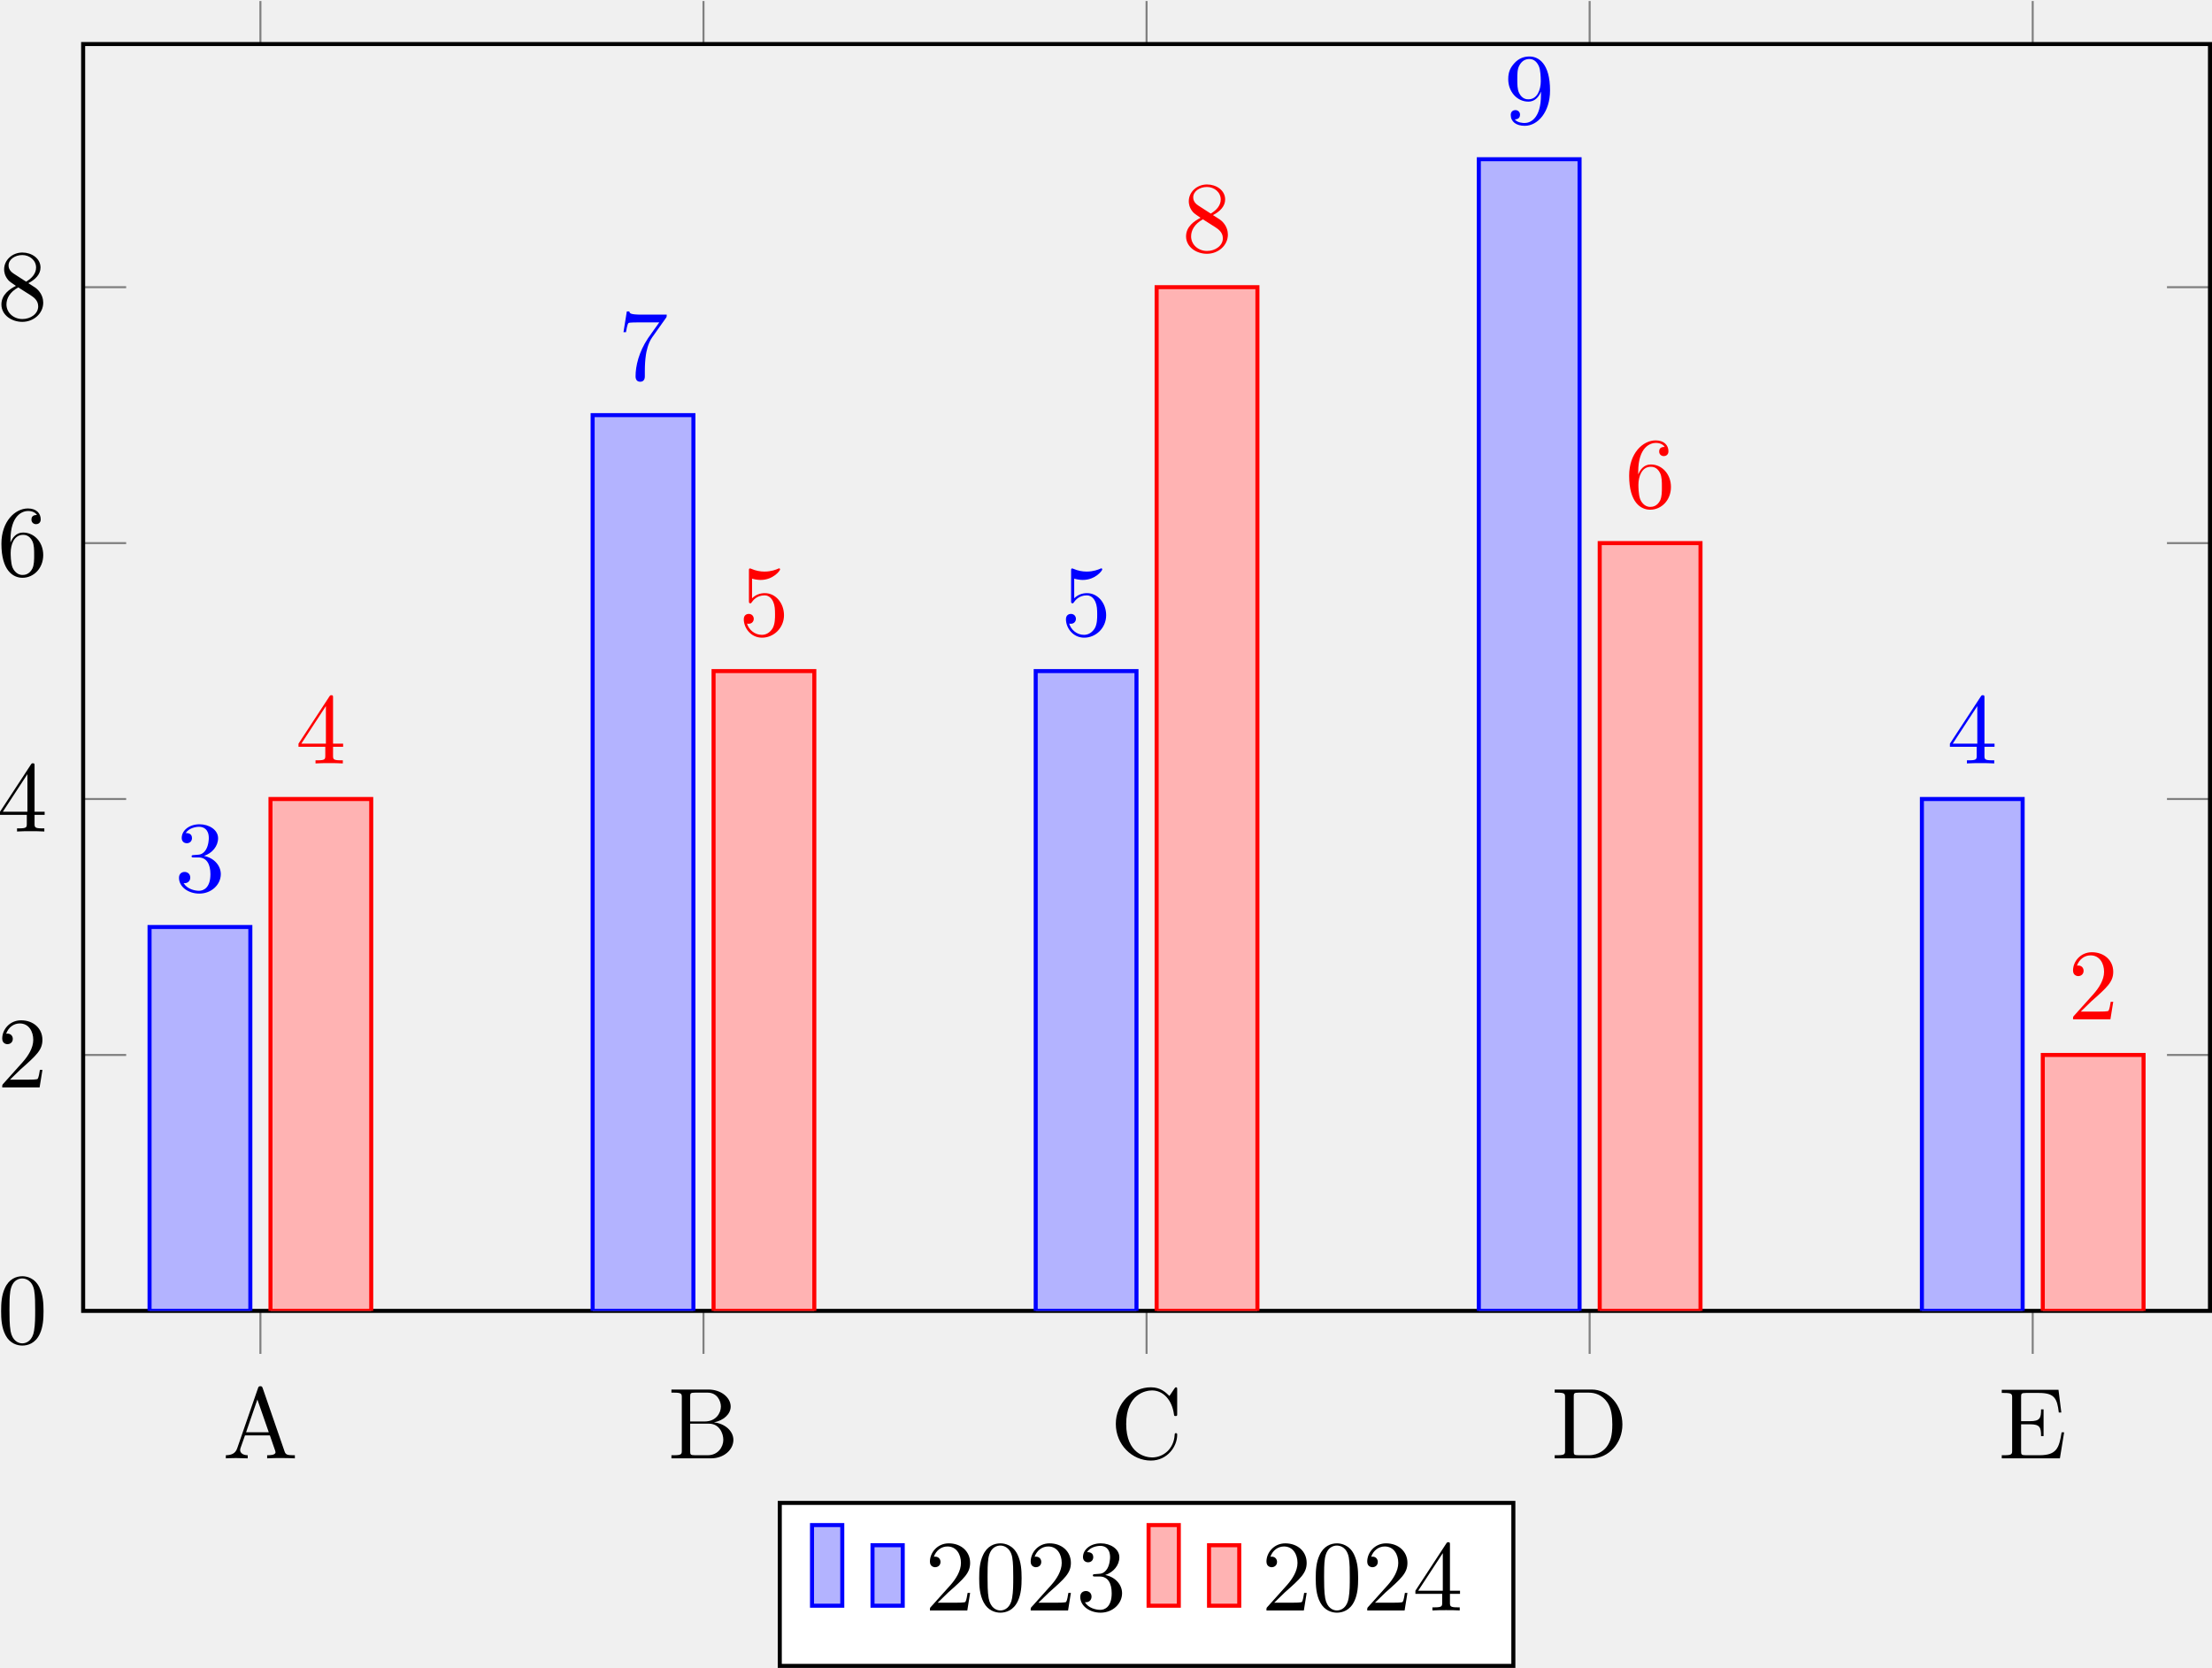
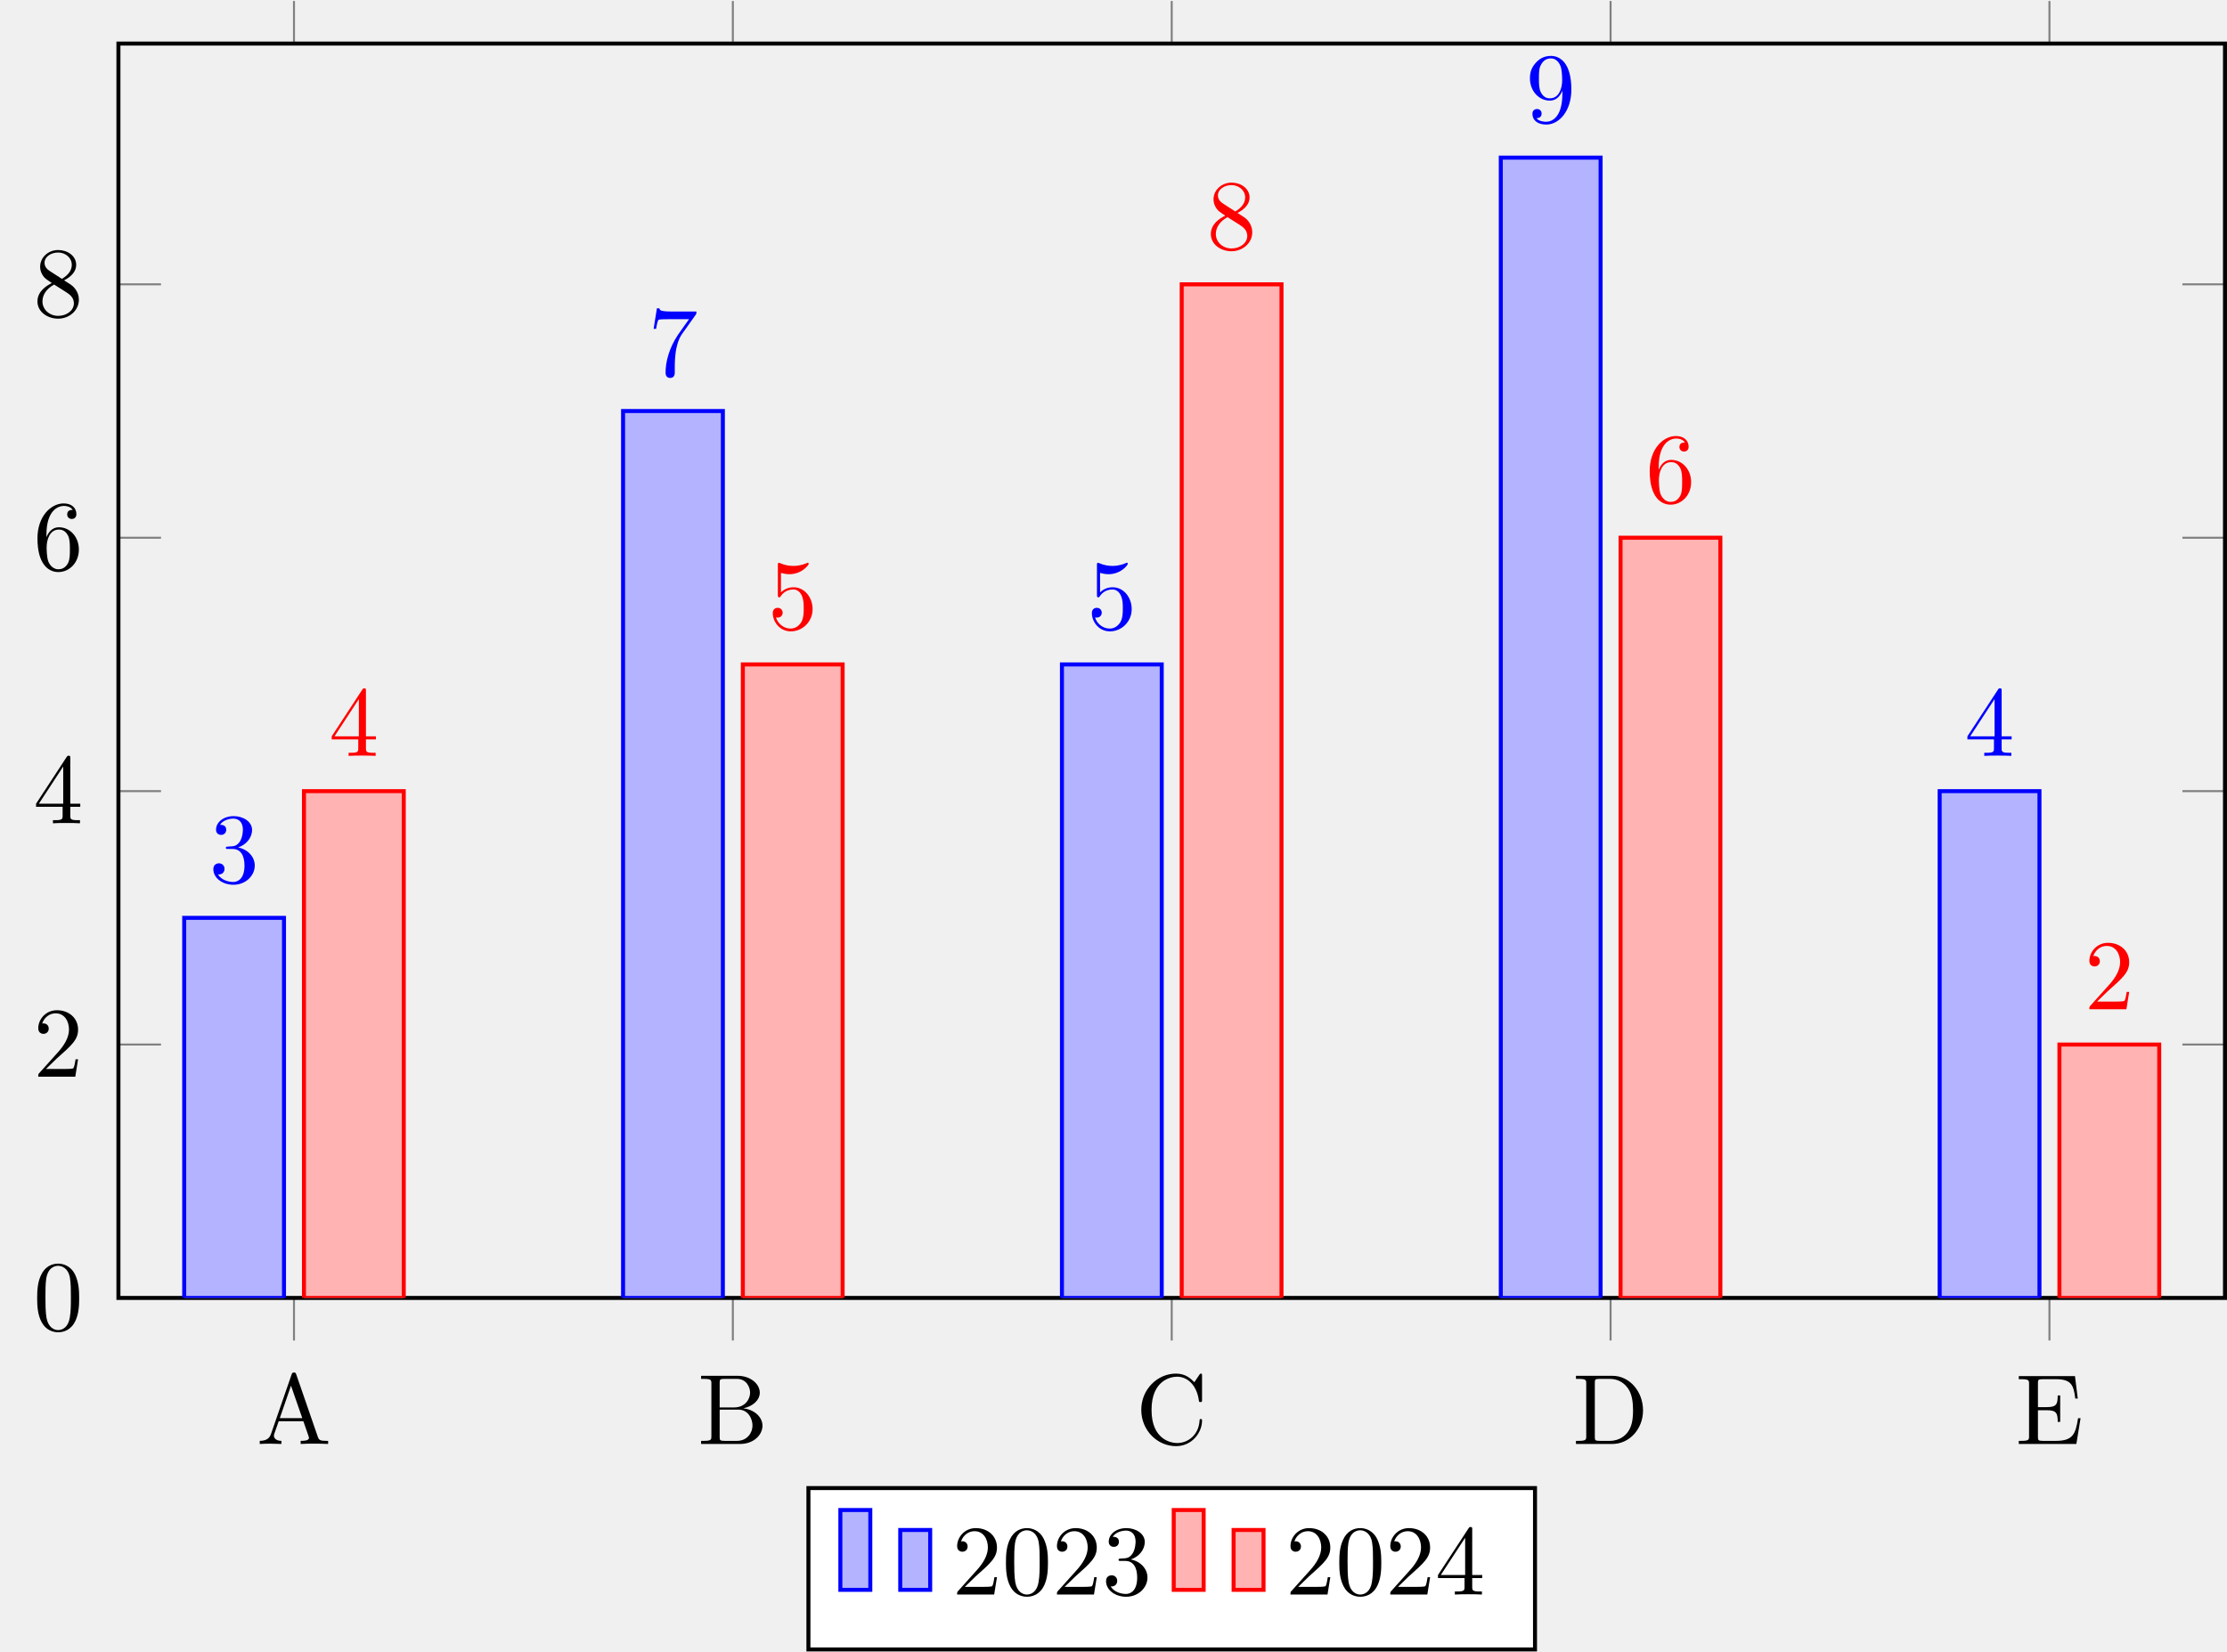
- <svg xmlns="http://www.w3.org/2000/svg" xmlns:xlink="http://www.w3.org/1999/xlink" version="1.1" width="218.709pt" height="164.897pt" viewBox="-64.416 -68.018 218.709 164.897">
+ <svg xmlns="http://www.w3.org/2000/svg" xmlns:xlink="http://www.w3.org/1999/xlink" version="1.1" width="222.304pt" height="164.893pt" viewBox="-68.015 -68.015 222.304 164.893">
  <defs>
-     <clipPath id="clip1">
-       <path d="M-56.195 61.582H154.094V-63.664H-56.195Z" />
-     </clipPath>
    <path id="g0-48" d="M4.583-3.188C4.583-3.985 4.533-4.782 4.184-5.519C3.726-6.476 2.909-6.635 2.491-6.635C1.893-6.635 1.166-6.376 .757-5.45C.438-4.762 .389-3.985 .389-3.188C.389-2.441 .428-1.544 .837-.787C1.265 .02 1.993 .219 2.481 .219C3.019 .219 3.776 .01 4.214-.936C4.533-1.624 4.583-2.401 4.583-3.188ZM2.481 0C2.092 0 1.504-.249 1.325-1.205C1.215-1.803 1.215-2.72 1.215-3.308C1.215-3.945 1.215-4.603 1.295-5.141C1.484-6.326 2.232-6.416 2.481-6.416C2.809-6.416 3.467-6.237 3.656-5.25C3.756-4.692 3.756-3.935 3.756-3.308C3.756-2.56 3.756-1.883 3.646-1.245C3.497-.299 2.929 0 2.481 0Z" />
    <path id="g0-50" d="M1.265-.767L2.321-1.793C3.875-3.168 4.473-3.706 4.473-4.702C4.473-5.838 3.577-6.635 2.361-6.635C1.235-6.635 .498-5.719 .498-4.832C.498-4.274 .996-4.274 1.026-4.274C1.196-4.274 1.544-4.394 1.544-4.802C1.544-5.061 1.365-5.32 1.016-5.32C.936-5.32 .917-5.32 .887-5.31C1.116-5.958 1.654-6.326 2.232-6.326C3.138-6.326 3.567-5.519 3.567-4.702C3.567-3.905 3.068-3.118 2.521-2.501L.608-.369C.498-.259 .498-.239 .498 0H4.194L4.473-1.733H4.224C4.174-1.435 4.105-.996 4.005-.847C3.935-.767 3.278-.767 3.059-.767H1.265Z" />
    <path id="g0-51" d="M2.889-3.507C3.706-3.776 4.284-4.473 4.284-5.26C4.284-6.077 3.407-6.635 2.451-6.635C1.445-6.635 .687-6.037 .687-5.28C.687-4.951 .907-4.762 1.196-4.762C1.504-4.762 1.704-4.981 1.704-5.27C1.704-5.768 1.235-5.768 1.086-5.768C1.395-6.257 2.052-6.386 2.411-6.386C2.819-6.386 3.367-6.167 3.367-5.27C3.367-5.151 3.347-4.573 3.088-4.134C2.79-3.656 2.451-3.626 2.202-3.616C2.122-3.606 1.883-3.587 1.813-3.587C1.733-3.577 1.664-3.567 1.664-3.467C1.664-3.357 1.733-3.357 1.903-3.357H2.341C3.158-3.357 3.527-2.68 3.527-1.704C3.527-.349 2.839-.06 2.401-.06C1.973-.06 1.225-.229 .877-.817C1.225-.767 1.534-.986 1.534-1.365C1.534-1.724 1.265-1.923 .976-1.923C.737-1.923 .418-1.783 .418-1.345C.418-.438 1.345 .219 2.431 .219C3.646 .219 4.553-.687 4.553-1.704C4.553-2.521 3.925-3.298 2.889-3.507Z" />
    <path id="g0-52" d="M2.929-1.644V-.777C2.929-.418 2.909-.309 2.172-.309H1.963V0C2.371-.03 2.889-.03 3.308-.03S4.254-.03 4.663 0V-.309H4.453C3.716-.309 3.696-.418 3.696-.777V-1.644H4.692V-1.953H3.696V-6.486C3.696-6.685 3.696-6.745 3.537-6.745C3.447-6.745 3.417-6.745 3.337-6.625L.279-1.953V-1.644H2.929ZM2.989-1.953H.558L2.989-5.669V-1.953Z" />
    <path id="g0-53" d="M4.473-2.002C4.473-3.188 3.656-4.184 2.58-4.184C2.102-4.184 1.674-4.025 1.315-3.676V-5.619C1.514-5.559 1.843-5.489 2.162-5.489C3.387-5.489 4.085-6.396 4.085-6.526C4.085-6.585 4.055-6.635 3.985-6.635C3.975-6.635 3.955-6.635 3.905-6.605C3.706-6.516 3.218-6.316 2.55-6.316C2.152-6.316 1.694-6.386 1.225-6.595C1.146-6.625 1.126-6.625 1.106-6.625C1.006-6.625 1.006-6.545 1.006-6.386V-3.437C1.006-3.258 1.006-3.178 1.146-3.178C1.215-3.178 1.235-3.208 1.275-3.268C1.385-3.427 1.753-3.965 2.56-3.965C3.078-3.965 3.328-3.507 3.407-3.328C3.567-2.959 3.587-2.57 3.587-2.072C3.587-1.724 3.587-1.126 3.347-.707C3.108-.319 2.74-.06 2.281-.06C1.554-.06 .986-.588 .817-1.176C.847-1.166 .877-1.156 .986-1.156C1.315-1.156 1.484-1.405 1.484-1.644S1.315-2.132 .986-2.132C.847-2.132 .498-2.062 .498-1.604C.498-.747 1.186 .219 2.301 .219C3.457 .219 4.473-.737 4.473-2.002Z" />
    <path id="g0-54" d="M1.315-3.268V-3.507C1.315-6.027 2.55-6.386 3.059-6.386C3.298-6.386 3.716-6.326 3.935-5.988C3.786-5.988 3.387-5.988 3.387-5.539C3.387-5.23 3.626-5.081 3.846-5.081C4.005-5.081 4.304-5.171 4.304-5.559C4.304-6.157 3.866-6.635 3.039-6.635C1.763-6.635 .418-5.35 .418-3.148C.418-.488 1.574 .219 2.501 .219C3.606 .219 4.553-.717 4.553-2.032C4.553-3.298 3.666-4.254 2.56-4.254C1.883-4.254 1.514-3.746 1.315-3.268ZM2.501-.06C1.873-.06 1.574-.658 1.514-.807C1.335-1.275 1.335-2.072 1.335-2.252C1.335-3.029 1.654-4.025 2.55-4.025C2.71-4.025 3.168-4.025 3.477-3.407C3.656-3.039 3.656-2.531 3.656-2.042C3.656-1.564 3.656-1.066 3.487-.707C3.188-.11 2.73-.06 2.501-.06Z" />
    <path id="g0-55" d="M4.742-6.067C4.832-6.187 4.832-6.207 4.832-6.416H2.411C1.196-6.416 1.176-6.545 1.136-6.735H.887L.558-4.682H.807C.837-4.842 .927-5.469 1.056-5.589C1.126-5.649 1.903-5.649 2.032-5.649H4.095C3.985-5.489 3.198-4.403 2.979-4.075C2.082-2.73 1.753-1.345 1.753-.329C1.753-.229 1.753 .219 2.212 .219S2.67-.229 2.67-.329V-.837C2.67-1.385 2.7-1.933 2.78-2.471C2.819-2.7 2.959-3.557 3.397-4.174L4.742-6.067Z" />
    <path id="g0-56" d="M1.624-4.553C1.166-4.852 1.126-5.191 1.126-5.36C1.126-5.968 1.773-6.386 2.481-6.386C3.208-6.386 3.846-5.868 3.846-5.151C3.846-4.583 3.457-4.105 2.859-3.756L1.624-4.553ZM3.078-3.606C3.796-3.975 4.284-4.493 4.284-5.151C4.284-6.067 3.397-6.635 2.491-6.635C1.494-6.635 .687-5.898 .687-4.971C.687-4.792 .707-4.344 1.126-3.875C1.235-3.756 1.604-3.507 1.853-3.337C1.275-3.049 .418-2.491 .418-1.504C.418-.448 1.435 .219 2.481 .219C3.606 .219 4.553-.608 4.553-1.674C4.553-2.032 4.443-2.481 4.065-2.899C3.875-3.108 3.716-3.208 3.078-3.606ZM2.082-3.188L3.308-2.411C3.587-2.222 4.055-1.923 4.055-1.315C4.055-.578 3.308-.06 2.491-.06C1.634-.06 .917-.677 .917-1.504C.917-2.082 1.235-2.72 2.082-3.188Z" />
    <path id="g0-57" d="M3.656-3.168V-2.849C3.656-.518 2.62-.06 2.042-.06C1.873-.06 1.335-.08 1.066-.418C1.504-.418 1.584-.707 1.584-.877C1.584-1.186 1.345-1.335 1.126-1.335C.966-1.335 .667-1.245 .667-.857C.667-.189 1.205 .219 2.052 .219C3.337 .219 4.553-1.136 4.553-3.278C4.553-5.958 3.407-6.635 2.521-6.635C1.973-6.635 1.484-6.456 1.056-6.007C.648-5.559 .418-5.141 .418-4.394C.418-3.148 1.295-2.172 2.411-2.172C3.019-2.172 3.427-2.59 3.656-3.168ZM2.421-2.401C2.262-2.401 1.803-2.401 1.494-3.029C1.315-3.397 1.315-3.895 1.315-4.384C1.315-4.922 1.315-5.39 1.524-5.758C1.793-6.257 2.172-6.386 2.521-6.386C2.979-6.386 3.308-6.047 3.477-5.599C3.597-5.28 3.636-4.653 3.636-4.194C3.636-3.367 3.298-2.401 2.421-2.401Z" />
    <path id="g0-65" d="M3.965-6.934C3.915-7.064 3.895-7.133 3.736-7.133S3.547-7.073 3.497-6.934L1.435-.976C1.255-.468 .857-.319 .319-.309V0C.548-.01 .976-.03 1.335-.03C1.644-.03 2.162-.01 2.481 0V-.309C1.983-.309 1.733-.558 1.733-.817C1.733-.847 1.743-.946 1.753-.966L2.212-2.271H4.672L5.2-.747C5.21-.707 5.23-.648 5.23-.608C5.23-.309 4.672-.309 4.403-.309V0C4.762-.03 5.46-.03 5.838-.03C6.267-.03 6.725-.02 7.143 0V-.309H6.964C6.366-.309 6.227-.379 6.117-.707L3.965-6.934ZM3.437-5.818L4.563-2.58H2.321L3.437-5.818Z" />
    <path id="g0-66" d="M2.212-3.646V-6.097C2.212-6.426 2.232-6.496 2.7-6.496H3.935C4.902-6.496 5.25-5.649 5.25-5.121C5.25-4.483 4.762-3.646 3.656-3.646H2.212ZM4.563-3.557C5.529-3.746 6.217-4.384 6.217-5.121C6.217-5.988 5.3-6.804 4.005-6.804H.359V-6.496H.598C1.365-6.496 1.385-6.386 1.385-6.027V-.777C1.385-.418 1.365-.309 .598-.309H.359V0H4.264C5.589 0 6.486-.887 6.486-1.823C6.486-2.69 5.669-3.437 4.563-3.557ZM3.945-.309H2.7C2.232-.309 2.212-.379 2.212-.707V-3.427H4.085C5.071-3.427 5.489-2.501 5.489-1.833C5.489-1.126 4.971-.309 3.945-.309Z" />
    <path id="g0-67" d="M.558-3.407C.558-1.345 2.172 .219 4.025 .219C5.649 .219 6.625-1.166 6.625-2.321C6.625-2.421 6.625-2.491 6.496-2.491C6.386-2.491 6.386-2.431 6.376-2.331C6.296-.907 5.23-.09 4.144-.09C3.537-.09 1.584-.428 1.584-3.397C1.584-6.376 3.527-6.715 4.134-6.715C5.22-6.715 6.107-5.808 6.306-4.354C6.326-4.214 6.326-4.184 6.466-4.184C6.625-4.184 6.625-4.214 6.625-4.423V-6.785C6.625-6.954 6.625-7.024 6.516-7.024C6.476-7.024 6.436-7.024 6.356-6.904L5.858-6.167C5.489-6.526 4.981-7.024 4.025-7.024C2.162-7.024 .558-5.44 .558-3.407Z" />
    <path id="g0-68" d="M.349-6.804V-6.496H.588C1.355-6.496 1.375-6.386 1.375-6.027V-.777C1.375-.418 1.355-.309 .588-.309H.349V0H3.995C5.669 0 7.044-1.474 7.044-3.347C7.044-5.24 5.699-6.804 3.995-6.804H.349ZM2.72-.309C2.252-.309 2.232-.379 2.232-.707V-6.097C2.232-6.426 2.252-6.496 2.72-6.496H3.716C4.334-6.496 5.021-6.276 5.529-5.569C5.958-4.981 6.047-4.125 6.047-3.347C6.047-2.242 5.858-1.644 5.499-1.156C5.3-.887 4.732-.309 3.726-.309H2.72Z" />
    <path id="g0-69" d="M1.355-.777C1.355-.418 1.335-.309 .568-.309H.329V0H6.077L6.496-2.57H6.247C5.998-1.036 5.768-.309 4.055-.309H2.73C2.262-.309 2.242-.379 2.242-.707V-3.367H3.138C4.105-3.367 4.214-3.049 4.214-2.202H4.463V-4.842H4.214C4.214-3.985 4.105-3.676 3.138-3.676H2.242V-6.067C2.242-6.396 2.262-6.466 2.73-6.466H4.015C5.539-6.466 5.808-5.918 5.968-4.533H6.217L5.938-6.775H.329V-6.466H.568C1.335-6.466 1.355-6.356 1.355-5.998V-.777Z" />
  </defs>
  <g id="page1">
-     <path d="M-38.668 65.832V61.582M5.141 65.832V61.582M48.949 65.832V61.582M92.758 65.832V61.582M136.566 65.832V61.582M-38.668-67.918V-63.664M5.141-67.918V-63.664M48.949-67.918V-63.664M92.758-67.918V-63.664M136.566-67.918V-63.664" stroke="#808080" fill="none" stroke-width=".199" stroke-miterlimit="10" />
-     <path d="M-56.195 61.582H-51.941M-56.195 36.281H-51.941M-56.195 10.976H-51.941M-56.195-14.324H-51.941M-56.195-39.625H-51.941M154.094 61.582H149.84M154.094 36.281H149.84M154.094 10.976H149.84M154.094-14.324H149.84M154.094-39.625H149.84" stroke="#808080" fill="none" stroke-width=".199" stroke-miterlimit="10" />
-     <path d="M-56.195 61.582V-63.664H154.094V61.582H-56.195Z" stroke="#000" fill="none" stroke-width=".399" stroke-miterlimit="10" />
-     <g transform="matrix(1 0 0 1 -15.5578 49.8764)">
-       <use x="-26.847" y="26.285" xlink:href="#g0-65" />
-     </g>
-     <g transform="matrix(1 0 0 1 28.4588 49.8764)">
-       <use x="-26.847" y="26.285" xlink:href="#g0-66" />
-     </g>
-     <g transform="matrix(1 0 0 1 72.1987 49.8764)">
-       <use x="-26.847" y="26.285" xlink:href="#g0-67" />
-     </g>
-     <g transform="matrix(1 0 0 1 115.8002 49.8764)">
-       <use x="-26.847" y="26.285" xlink:href="#g0-68" />
-     </g>
-     <g transform="matrix(1 0 0 1 160.0242 49.8764)">
-       <use x="-26.847" y="26.285" xlink:href="#g0-69" />
-     </g>
-     <g transform="matrix(1 0 0 1 -37.8476 38.5069)">
-       <use x="-26.847" y="26.285" xlink:href="#g0-48" />
-     </g>
-     <g transform="matrix(1 0 0 1 -37.8476 13.2048)">
-       <use x="-26.847" y="26.285" xlink:href="#g0-50" />
-     </g>
-     <g transform="matrix(1 0 0 1 -37.8476 -12.0974)">
-       <use x="-26.847" y="26.285" xlink:href="#g0-52" />
-     </g>
-     <g transform="matrix(1 0 0 1 -37.8476 -37.3996)">
-       <use x="-26.847" y="26.285" xlink:href="#g0-54" />
-     </g>
-     <g transform="matrix(1 0 0 1 -37.8476 -62.7017)">
-       <use x="-26.847" y="26.285" xlink:href="#g0-56" />
-     </g>
-     <path d="M-49.629 61.582H-39.664V23.629H-49.629ZM-5.82 61.582H4.144V-26.977H-5.82ZM37.988 61.582H47.953V-1.672H37.988ZM81.801 61.582H91.762V-52.277H81.801ZM125.609 61.582H135.57V10.976H125.609Z" fill="#b3b3ff" clip-path="url(#clip1)" />
-     <path d="M-49.629 61.582H-39.664V23.629H-49.629ZM-5.82 61.582H4.144V-26.977H-5.82ZM37.988 61.582H47.953V-1.672H37.988ZM81.801 61.582H91.762V-52.277H81.801ZM125.609 61.582H135.57V10.976H125.609Z" stroke="#00f" fill="none" stroke-width=".399" stroke-miterlimit="10" clip-path="url(#clip1)" />
-     <path d="M-37.672 61.582H-27.711V10.976H-37.672ZM6.137 61.582H16.098V-1.672H6.137ZM49.945 61.582H59.91V-39.625H49.945ZM93.754 61.582H103.719V-14.324H93.754ZM137.562 61.582H147.527V36.281H137.562Z" fill="#ffb3b3" clip-path="url(#clip1)" />
-     <path d="M-37.672 61.582H-27.711V10.976H-37.672ZM6.137 61.582H16.098V-1.672H6.137ZM49.945 61.582H59.91V-39.625H49.945ZM93.754 61.582H103.719V-14.324H93.754ZM137.562 61.582H147.527V36.281H137.562Z" stroke="#f00" fill="none" stroke-width=".399" stroke-miterlimit="10" clip-path="url(#clip1)" />
-     <g fill="#00f" transform="matrix(1 0 0 1 -20.2901 -6.1764)">
-       <use x="-26.847" y="26.285" xlink:href="#g0-51" />
-     </g>
-     <g fill="#00f" transform="matrix(1 0 0 1 23.51894 -56.7807)">
-       <use x="-26.847" y="26.285" xlink:href="#g0-55" />
-     </g>
-     <g fill="#00f" transform="matrix(1 0 0 1 67.328 -31.47852)">
-       <use x="-26.847" y="26.285" xlink:href="#g0-53" />
-     </g>
-     <g fill="#00f" transform="matrix(1 0 0 1 111.1371 -82.0829)">
-       <use x="-26.847" y="26.285" xlink:href="#g0-57" />
-     </g>
-     <g fill="#00f" transform="matrix(1 0 0 1 154.9462 -18.82744)">
-       <use x="-26.847" y="26.285" xlink:href="#g0-52" />
-     </g>
-     <g fill="#f00" transform="matrix(1 0 0 1 -8.3348 -18.82744)">
-       <use x="-26.847" y="26.285" xlink:href="#g0-52" />
-     </g>
-     <g fill="#f00" transform="matrix(1 0 0 1 35.47426 -31.47852)">
-       <use x="-26.847" y="26.285" xlink:href="#g0-53" />
-     </g>
-     <g fill="#f00" transform="matrix(1 0 0 1 79.2833 -69.4318)">
-       <use x="-26.847" y="26.285" xlink:href="#g0-56" />
-     </g>
-     <g fill="#f00" transform="matrix(1 0 0 1 123.0924 -44.1296)">
-       <use x="-26.847" y="26.285" xlink:href="#g0-54" />
-     </g>
-     <g fill="#f00" transform="matrix(1 0 0 1 166.9012 6.4747)">
-       <use x="-26.847" y="26.285" xlink:href="#g0-50" />
-     </g>
-     <path d="M12.684 96.68H85.215V80.566H12.684Z" fill="#fff" />
-     <path d="M12.684 96.68H85.215V80.566H12.684Z" stroke="#000" fill="none" stroke-width=".399" stroke-miterlimit="10" />
-     <path d="M15.871 90.73H18.863V82.758H15.871ZM21.852 90.73H24.84V84.75H21.852Z" fill="#b3b3ff" />
-     <path d="M15.871 90.73H18.863V82.758H15.871ZM21.852 90.73H24.84V84.75H21.852Z" stroke="#00f" fill="none" stroke-width=".399" stroke-miterlimit="10" />
-     <g transform="matrix(1 0 0 1 32.55787 64.9147)">
-       <use x="-5.527" y="26.285" xlink:href="#g0-50" />
-       <use x="-.546" y="26.285" xlink:href="#g0-48" />
-       <use x="4.436" y="26.285" xlink:href="#g0-50" />
-       <use x="9.417" y="26.285" xlink:href="#g0-51" />
-     </g>
-     <path d="M49.148 90.73H52.137V82.758H49.148ZM55.125 90.73H58.113V84.75H55.125Z" fill="#ffb3b3" />
-     <path d="M49.148 90.73H52.137V82.758H49.148ZM55.125 90.73H58.113V84.75H55.125Z" stroke="#f00" fill="none" stroke-width=".399" stroke-miterlimit="10" />
-     <g transform="matrix(1 0 0 1 32.5579 64.9147)">
-       <use x="27.748" y="26.285" xlink:href="#g0-50" />
-       <use x="32.729" y="26.285" xlink:href="#g0-48" />
-       <use x="37.711" y="26.285" xlink:href="#g0-50" />
-       <use x="42.692" y="26.285" xlink:href="#g0-52" />
+     <g stroke-miterlimit="10" transform="translate(-56.19333,61.58149)scale(0.996264,-0.996264)">
+       <g fill="#000" stroke="#000">
+         <g stroke-width="0.4">
+           <g stroke="none" transform="scale(-1.00375,1.00375)translate(-56.19333,61.58149)scale(-1,-1)" />
+           <g transform="translate(-11.86595,-35.42863)">
+             <g stroke="none" transform="scale(-1.00375,1.00375)translate(-56.19333,61.58149)scale(-1,-1)">
+               <g stroke="#000" stroke-miterlimit="10" transform="translate(-26.84725,26.28522)scale(0.996264,-0.996264)">
+                 <g fill="#000" stroke="#000">
+                   <g stroke-width="0.4">
+                     <g stroke-width="0.2">
+                       <g fill="#808080" stroke="#808080">
+                         <path d="M0-4.268V0M43.973-4.268V0M87.946-4.268V0M131.918-4.268V0M175.891-4.268V0M0 129.982V125.715M43.973 129.982V125.715M87.946 129.982V125.715M131.918 129.982V125.715M175.891 129.982V125.715" fill="none" />
+                       </g>
+                     </g>
+                     <g stroke-width="0.2">
+                       <g fill="#808080" stroke="#808080">
+                         <path d="M-17.59 0H-13.322M-17.59 25.397H-13.322M-17.59 50.793H-13.322M-17.59 76.19H-13.322M-17.59 101.587H-13.322M193.481 0H189.214M193.481 25.397H189.214M193.481 50.793H189.214M193.481 76.19H189.214M193.481 101.587H189.214" fill="none" />
+                       </g>
+                     </g>
+                     <path d="M-17.59 0V125.715H193.481V0H-17.59Z" fill="none" />
+                     <g transform="translate(-3.75,-14.63422)">
+                       <g stroke="none" transform="scale(-1.00375,1.00375)translate(-26.84725,26.28522)scale(-1,-1)">
+                         <g fill="#000">
+                           <g stroke="none">
+                             <use x="-26.847" y="26.285" xlink:href="#g0-65" />
+                           </g>
+                         </g>
+                       </g>
+                     </g>
+                     <g transform="translate(40.4311,-14.63422)">
+                       <g stroke="none" transform="scale(-1.00375,1.00375)translate(-26.84725,26.28522)scale(-1,-1)">
+                         <g fill="#000">
+                           <g stroke="none">
+                             <use x="-26.847" y="26.285" xlink:href="#g0-66" />
+                           </g>
+                         </g>
+                       </g>
+                     </g>
+                     <g transform="translate(84.33444,-14.63422)">
+                       <g stroke="none" transform="scale(-1.00375,1.00375)translate(-26.84725,26.28522)scale(-1,-1)">
+                         <g fill="#000">
+                           <g stroke="none">
+                             <use x="-26.847" y="26.285" xlink:href="#g0-67" />
+                           </g>
+                         </g>
+                       </g>
+                     </g>
+                     <g transform="translate(128.0989,-14.63422)">
+                       <g stroke="none" transform="scale(-1.00375,1.00375)translate(-26.84725,26.28522)scale(-1,-1)">
+                         <g fill="#000">
+                           <g stroke="none">
+                             <use x="-26.847" y="26.285" xlink:href="#g0-68" />
+                           </g>
+                         </g>
+                       </g>
+                     </g>
+                     <g transform="translate(172.4883,-14.63422)">
+                       <g stroke="none" transform="scale(-1.00375,1.00375)translate(-26.84725,26.28522)scale(-1,-1)">
+                         <g fill="#000">
+                           <g stroke="none">
+                             <use x="-26.847" y="26.285" xlink:href="#g0-69" />
+                           </g>
+                         </g>
+                       </g>
+                     </g>
+                     <g transform="translate(-26.12315,-3.22221)">
+                       <g stroke="none" transform="scale(-1.00375,1.00375)translate(-26.84725,26.28522)scale(-1,-1)">
+                         <g fill="#000">
+                           <g stroke="none">
+                             <use x="-26.847" y="26.285" xlink:href="#g0-48" />
+                           </g>
+                         </g>
+                       </g>
+                     </g>
+                     <g transform="translate(-26.12315,22.17451)">
+                       <g stroke="none" transform="scale(-1.00375,1.00375)translate(-26.84725,26.28522)scale(-1,-1)">
+                         <g fill="#000">
+                           <g stroke="none">
+                             <use x="-26.847" y="26.285" xlink:href="#g0-50" />
+                           </g>
+                         </g>
+                       </g>
+                     </g>
+                     <g transform="translate(-26.12315,47.57124)">
+                       <g stroke="none" transform="scale(-1.00375,1.00375)translate(-26.84725,26.28522)scale(-1,-1)">
+                         <g fill="#000">
+                           <g stroke="none">
+                             <use x="-26.847" y="26.285" xlink:href="#g0-52" />
+                           </g>
+                         </g>
+                       </g>
+                     </g>
+                     <g transform="translate(-26.12315,72.96797)">
+                       <g stroke="none" transform="scale(-1.00375,1.00375)translate(-26.84725,26.28522)scale(-1,-1)">
+                         <g fill="#000">
+                           <g stroke="none">
+                             <use x="-26.847" y="26.285" xlink:href="#g0-54" />
+                           </g>
+                         </g>
+                       </g>
+                     </g>
+                     <g transform="translate(-26.12315,98.3647)">
+                       <g stroke="none" transform="scale(-1.00375,1.00375)translate(-26.84725,26.28522)scale(-1,-1)">
+                         <g fill="#000">
+                           <g stroke="none">
+                             <use x="-26.847" y="26.285" xlink:href="#g0-56" />
+                           </g>
+                         </g>
+                       </g>
+                     </g>
+                     <clipPath id="pgfcp1">
+                       <path d="M-17.59 0H193.481V125.715H-17.59Z" />
+                     </clipPath>
+                     <g clip-path="url(#pgfcp1)">
+                       <g fill="#00f" stroke="#00f">
+                         <g fill="#b3b3ff">
+                           <path d="M-11 0H-1V38.095H-11ZM32.973 0H42.973V88.889H32.973ZM76.946 0H86.946V63.492H76.946ZM120.918 0H130.918V114.285H120.918ZM164.891 0H174.891V50.793H164.891Z" />
+                         </g>
+                       </g>
+                       <g fill="#f00" stroke="#f00">
+                         <g fill="#ffb3b3">
+                           <path d="M1 0H11V50.793H1ZM44.973 0H54.973V63.492H44.973ZM88.946 0H98.946V101.587H88.946ZM132.918 0H142.918V76.19H132.918ZM176.891 0H186.891V25.397H176.891Z" />
+                         </g>
+                       </g>
+                     </g>
+                     <g fill="#00f" stroke="#00f">
+                       <g fill="#b3b3ff">
+                         <g fill="#00f" stroke="#00f">
+                           <g fill="#b3b3ff">
+                             <path d="" />
+                             <g transform="translate(-8.5,41.62807)">
+                               <g stroke="none" transform="scale(-1.00375,1.00375)translate(-26.84725,26.28522)scale(-1,-1)">
+                                 <g fill="#00f">
+                                   <g stroke="none">
+                                     <g fill="#00f">
+                                       <use x="-26.847" y="26.285" xlink:href="#g0-51" />
+                                     </g>
+                                   </g>
+                                 </g>
+                               </g>
+                             </g>
+                             <path d="" />
+                             <g transform="translate(35.47278,92.42152)">
+                               <g stroke="none" transform="scale(-1.00375,1.00375)translate(-26.84725,26.28522)scale(-1,-1)">
+                                 <g fill="#00f">
+                                   <g stroke="none">
+                                     <g fill="#00f">
+                                       <use x="-26.847" y="26.285" xlink:href="#g0-55" />
+                                     </g>
+                                   </g>
+                                 </g>
+                               </g>
+                             </g>
+                             <path d="" />
+                             <g transform="translate(79.44556,67.0248)">
+                               <g stroke="none" transform="scale(-1.00375,1.00375)translate(-26.84725,26.28522)scale(-1,-1)">
+                                 <g fill="#00f">
+                                   <g stroke="none">
+                                     <g fill="#00f">
+                                       <use x="-26.847" y="26.285" xlink:href="#g0-53" />
+                                     </g>
+                                   </g>
+                                 </g>
+                               </g>
+                             </g>
+                             <path d="" />
+                             <g transform="translate(123.4183,117.8183)">
+                               <g stroke="none" transform="scale(-1.00375,1.00375)translate(-26.84725,26.28522)scale(-1,-1)">
+                                 <g fill="#00f">
+                                   <g stroke="none">
+                                     <g fill="#00f">
+                                       <use x="-26.847" y="26.285" xlink:href="#g0-57" />
+                                     </g>
+                                   </g>
+                                 </g>
+                               </g>
+                             </g>
+                             <path d="" />
+                             <g transform="translate(167.3911,54.32643)">
+                               <g stroke="none" transform="scale(-1.00375,1.00375)translate(-26.84725,26.28522)scale(-1,-1)">
+                                 <g fill="#00f">
+                                   <g stroke="none">
+                                     <g fill="#00f">
+                                       <use x="-26.847" y="26.285" xlink:href="#g0-52" />
+                                     </g>
+                                   </g>
+                                 </g>
+                               </g>
+                             </g>
+                             <path d="" />
+                           </g>
+                         </g>
+                       </g>
+                     </g>
+                     <g fill="#f00" stroke="#f00">
+                       <g fill="#ffb3b3">
+                         <g fill="#f00" stroke="#f00">
+                           <g fill="#ffb3b3">
+                             <path d="" />
+                             <g transform="translate(3.5,54.32643)">
+                               <g stroke="none" transform="scale(-1.00375,1.00375)translate(-26.84725,26.28522)scale(-1,-1)">
+                                 <g fill="#f00">
+                                   <g stroke="none">
+                                     <g fill="#f00">
+                                       <use x="-26.847" y="26.285" xlink:href="#g0-52" />
+                                     </g>
+                                   </g>
+                                 </g>
+                               </g>
+                             </g>
+                             <path d="" />
+                             <g transform="translate(47.47278,67.0248)">
+                               <g stroke="none" transform="scale(-1.00375,1.00375)translate(-26.84725,26.28522)scale(-1,-1)">
+                                 <g fill="#f00">
+                                   <g stroke="none">
+                                     <g fill="#f00">
+                                       <use x="-26.847" y="26.285" xlink:href="#g0-53" />
+                                     </g>
+                                   </g>
+                                 </g>
+                               </g>
+                             </g>
+                             <path d="" />
+                             <g transform="translate(91.44556,105.1199)">
+                               <g stroke="none" transform="scale(-1.00375,1.00375)translate(-26.84725,26.28522)scale(-1,-1)">
+                                 <g fill="#f00">
+                                   <g stroke="none">
+                                     <g fill="#f00">
+                                       <use x="-26.847" y="26.285" xlink:href="#g0-56" />
+                                     </g>
+                                   </g>
+                                 </g>
+                               </g>
+                             </g>
+                             <path d="" />
+                             <g transform="translate(135.4183,79.72316)">
+                               <g stroke="none" transform="scale(-1.00375,1.00375)translate(-26.84725,26.28522)scale(-1,-1)">
+                                 <g fill="#f00">
+                                   <g stroke="none">
+                                     <g fill="#f00">
+                                       <use x="-26.847" y="26.285" xlink:href="#g0-54" />
+                                     </g>
+                                   </g>
+                                 </g>
+                               </g>
+                             </g>
+                             <path d="" />
+                             <g transform="translate(179.3911,28.9297)">
+                               <g stroke="none" transform="scale(-1.00375,1.00375)translate(-26.84725,26.28522)scale(-1,-1)">
+                                 <g fill="#f00">
+                                   <g stroke="none">
+                                     <g fill="#f00">
+                                       <use x="-26.847" y="26.285" xlink:href="#g0-50" />
+                                     </g>
+                                   </g>
+                                 </g>
+                               </g>
+                             </g>
+                             <path d="" />
+                           </g>
+                         </g>
+                       </g>
+                     </g>
+                     <g fill="#fff">
+                       <g stroke="#000">
+                         <g fill="#fff">
+                           <g stroke="#000">
+                             <path d="M51.545-35.229H124.346V-19.056H51.545Z" />
+                           </g>
+                         </g>
+                         <g transform="translate(54.5455,-27.25645)">
+                           <g stroke="none" transform="scale(-1.00375,1.00375)translate(-26.84725,26.28522)scale(-1,-1)">
+                             <g stroke="#000" stroke-miterlimit="10" transform="translate(-25.1536,26.28522)scale(0.996264,-0.996264)">
+                               <g fill="#000">
+                                 <g fill="#00f" stroke="#00f">
+                                   <g fill="#b3b3ff">
+                                     <path d="M-1.5-2H1.5V6H-1.5ZM4.5-2H7.5V4H4.5Z" />
+                                   </g>
+                                 </g>
+                               </g>
+                             </g>
+                             <g stroke="#000" stroke-miterlimit="10" transform="translate(-5.52717,26.28522)scale(0.996264,-0.996264)">
+                               <g transform="translate(-10.00003,-2.47224)">
+                                 <g stroke="none" transform="scale(-1.00375,1.00375)translate(-5.52717,26.28522)scale(-1,-1)">
+                                   <g fill="#000">
+                                     <g stroke="none">
+                                       <use x="-5.527" y="26.285" xlink:href="#g0-50" />
+                                       <use x="-.546" y="26.285" xlink:href="#g0-48" />
+                                       <use x="4.436" y="26.285" xlink:href="#g0-50" />
+                                       <use x="9.417" y="26.285" xlink:href="#g0-51" />
+                                     </g>
+                                   </g>
+                                 </g>
+                               </g>
+                             </g>
+                             <g stroke="#000" stroke-miterlimit="10" transform="translate(8.121674,26.28522)scale(0.996264,-0.996264)">
+                               <g fill="#000">
+                                 <g fill="#f00" stroke="#f00">
+                                   <g fill="#ffb3b3">
+                                     <path d="M-1.5-2H1.5V6H-1.5ZM4.5-2H7.5V4H4.5Z" />
+                                   </g>
+                                 </g>
+                               </g>
+                             </g>
+                             <g stroke="#000" stroke-miterlimit="10" transform="translate(27.7481,26.28522)scale(0.996264,-0.996264)">
+                               <g transform="translate(-10.00003,-2.47224)">
+                                 <g stroke="none" transform="scale(-1.00375,1.00375)translate(27.7481,26.28522)scale(-1,-1)">
+                                   <g fill="#000">
+                                     <g stroke="none">
+                                       <use x="27.748" y="26.285" xlink:href="#g0-50" />
+                                       <use x="32.729" y="26.285" xlink:href="#g0-48" />
+                                       <use x="37.711" y="26.285" xlink:href="#g0-50" />
+                                       <use x="42.692" y="26.285" xlink:href="#g0-52" />
+                                     </g>
+                                   </g>
+                                 </g>
+                               </g>
+                             </g>
+                           </g>
+                         </g>
+                       </g>
+                     </g>
+                   </g>
+                 </g>
+               </g>
+             </g>
+           </g>
+         </g>
+       </g>
    </g>
  </g>
</svg>
